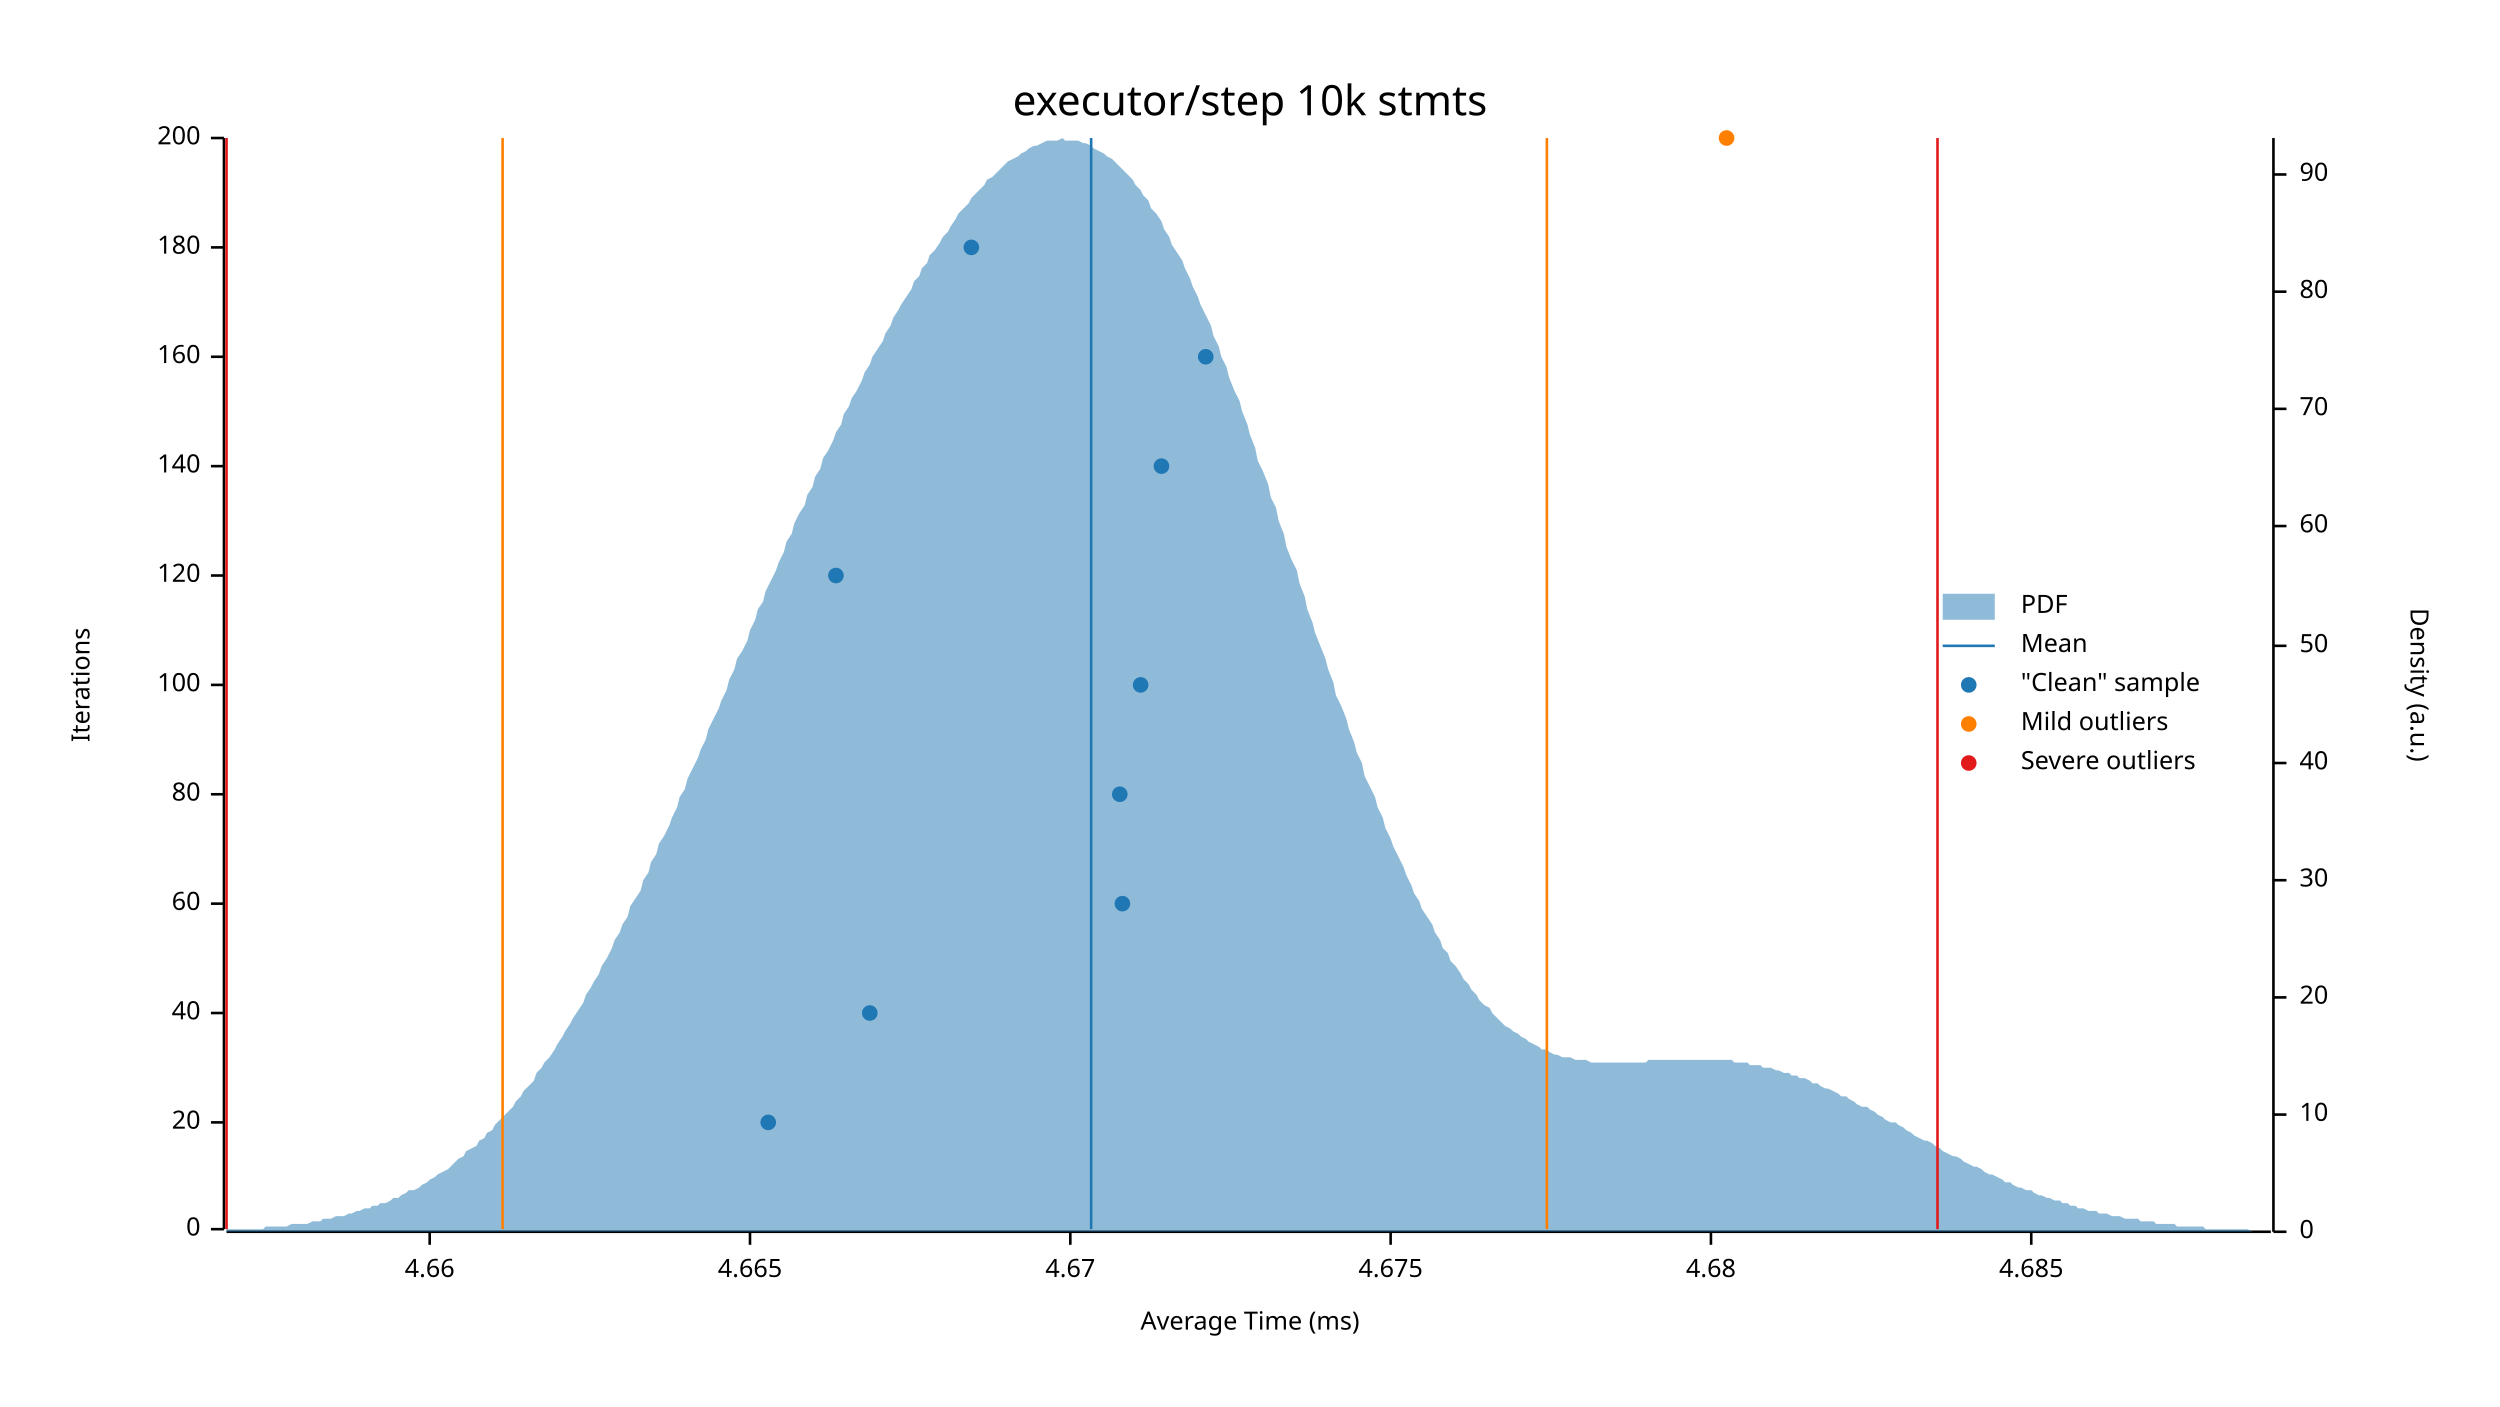
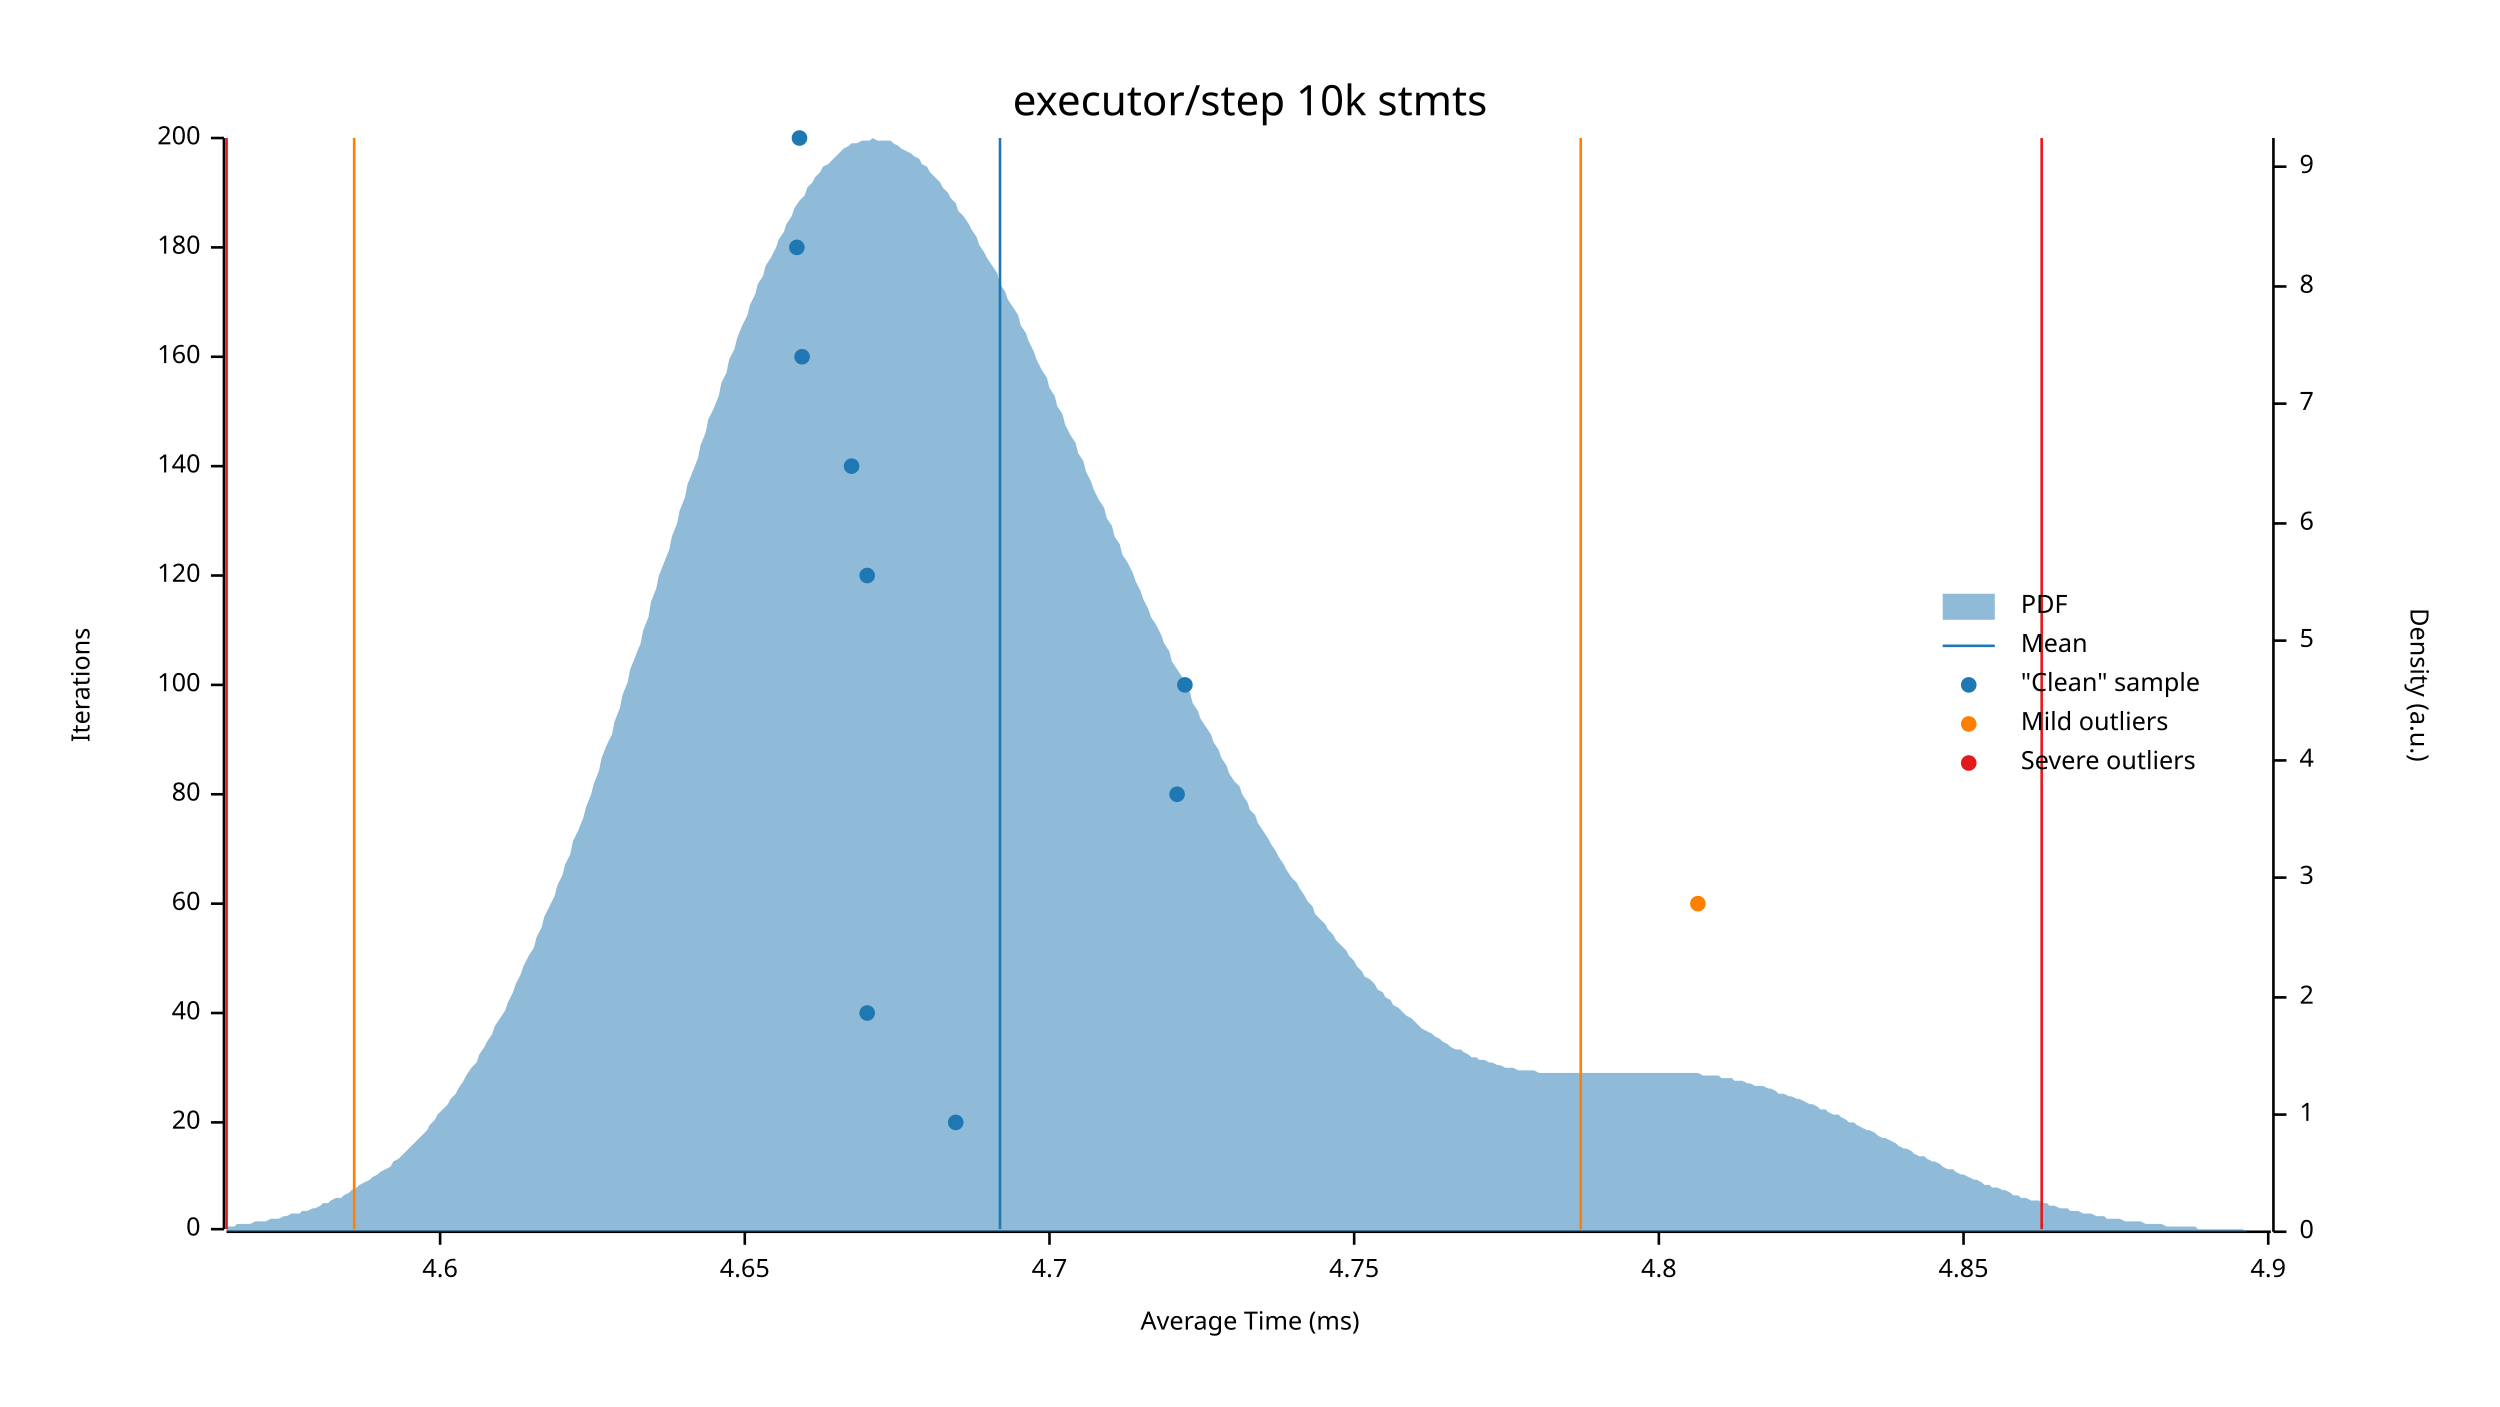
<svg xmlns="http://www.w3.org/2000/svg" width="960" height="540" viewBox="0 0 960 540">
  <text x="480" y="32" dy="0.76em" text-anchor="middle" font-family="sans-serif" font-size="16.129" opacity="1" fill="#000000">
executor/step 10k stmts
</text>
  <text x="27" y="263" dy="0.76em" text-anchor="middle" font-family="sans-serif" font-size="9.677" opacity="1" fill="#000000" transform="rotate(270, 27, 263)">
Iterations
</text>
  <text x="480" y="513" dy="-0.5ex" text-anchor="middle" font-family="sans-serif" font-size="9.677" opacity="1" fill="#000000">
Average Time (ms)
</text>
  <polyline fill="none" opacity="1" stroke="#000000" stroke-width="1" points="86,53 86,472 " />
  <text x="77" y="472" dy="0.5ex" text-anchor="end" font-family="sans-serif" font-size="9.677" opacity="1" fill="#000000">
0
</text>
  <polyline fill="none" opacity="1" stroke="#000000" stroke-width="1" points="81,472 86,472 " />
  <text x="77" y="431" dy="0.5ex" text-anchor="end" font-family="sans-serif" font-size="9.677" opacity="1" fill="#000000">
20
</text>
  <polyline fill="none" opacity="1" stroke="#000000" stroke-width="1" points="81,431 86,431 " />
  <text x="77" y="389" dy="0.5ex" text-anchor="end" font-family="sans-serif" font-size="9.677" opacity="1" fill="#000000">
40
</text>
  <polyline fill="none" opacity="1" stroke="#000000" stroke-width="1" points="81,389 86,389 " />
  <text x="77" y="347" dy="0.5ex" text-anchor="end" font-family="sans-serif" font-size="9.677" opacity="1" fill="#000000">
60
</text>
  <polyline fill="none" opacity="1" stroke="#000000" stroke-width="1" points="81,347 86,347 " />
  <text x="77" y="305" dy="0.5ex" text-anchor="end" font-family="sans-serif" font-size="9.677" opacity="1" fill="#000000">
80
</text>
  <polyline fill="none" opacity="1" stroke="#000000" stroke-width="1" points="81,305 86,305 " />
  <text x="77" y="263" dy="0.5ex" text-anchor="end" font-family="sans-serif" font-size="9.677" opacity="1" fill="#000000">
100
</text>
  <polyline fill="none" opacity="1" stroke="#000000" stroke-width="1" points="81,263 86,263 " />
  <text x="77" y="221" dy="0.5ex" text-anchor="end" font-family="sans-serif" font-size="9.677" opacity="1" fill="#000000">
120
</text>
  <polyline fill="none" opacity="1" stroke="#000000" stroke-width="1" points="81,221 86,221 " />
  <text x="77" y="179" dy="0.5ex" text-anchor="end" font-family="sans-serif" font-size="9.677" opacity="1" fill="#000000">
140
</text>
  <polyline fill="none" opacity="1" stroke="#000000" stroke-width="1" points="81,179 86,179 " />
  <text x="77" y="137" dy="0.5ex" text-anchor="end" font-family="sans-serif" font-size="9.677" opacity="1" fill="#000000">
160
</text>
  <polyline fill="none" opacity="1" stroke="#000000" stroke-width="1" points="81,137 86,137 " />
  <text x="77" y="95" dy="0.5ex" text-anchor="end" font-family="sans-serif" font-size="9.677" opacity="1" fill="#000000">
180
</text>
  <polyline fill="none" opacity="1" stroke="#000000" stroke-width="1" points="81,95 86,95 " />
  <text x="77" y="53" dy="0.5ex" text-anchor="end" font-family="sans-serif" font-size="9.677" opacity="1" fill="#000000">
200
</text>
  <polyline fill="none" opacity="1" stroke="#000000" stroke-width="1" points="81,53 86,53 " />
  <polyline fill="none" opacity="1" stroke="#000000" stroke-width="1" points="87,473 872,473 " />
-   <text x="165" y="483" dy="0.76em" text-anchor="middle" font-family="sans-serif" font-size="9.677" opacity="1" fill="#000000">
- 4.66
+   <text x="169" y="483" dy="0.76em" text-anchor="middle" font-family="sans-serif" font-size="9.677" opacity="1" fill="#000000">
+ 4.6
</text>
-   <polyline fill="none" opacity="1" stroke="#000000" stroke-width="1" points="165,473 165,478 " />
-   <text x="288" y="483" dy="0.76em" text-anchor="middle" font-family="sans-serif" font-size="9.677" opacity="1" fill="#000000">
- 4.665
+   <polyline fill="none" opacity="1" stroke="#000000" stroke-width="1" points="169,473 169,478 " />
+   <text x="286" y="483" dy="0.76em" text-anchor="middle" font-family="sans-serif" font-size="9.677" opacity="1" fill="#000000">
+ 4.65
</text>
-   <polyline fill="none" opacity="1" stroke="#000000" stroke-width="1" points="288,473 288,478 " />
-   <text x="411" y="483" dy="0.76em" text-anchor="middle" font-family="sans-serif" font-size="9.677" opacity="1" fill="#000000">
- 4.67
+   <polyline fill="none" opacity="1" stroke="#000000" stroke-width="1" points="286,473 286,478 " />
+   <text x="403" y="483" dy="0.76em" text-anchor="middle" font-family="sans-serif" font-size="9.677" opacity="1" fill="#000000">
+ 4.7
</text>
-   <polyline fill="none" opacity="1" stroke="#000000" stroke-width="1" points="411,473 411,478 " />
-   <text x="534" y="483" dy="0.76em" text-anchor="middle" font-family="sans-serif" font-size="9.677" opacity="1" fill="#000000">
- 4.675
+   <polyline fill="none" opacity="1" stroke="#000000" stroke-width="1" points="403,473 403,478 " />
+   <text x="520" y="483" dy="0.76em" text-anchor="middle" font-family="sans-serif" font-size="9.677" opacity="1" fill="#000000">
+ 4.75
</text>
-   <polyline fill="none" opacity="1" stroke="#000000" stroke-width="1" points="534,473 534,478 " />
-   <text x="657" y="483" dy="0.76em" text-anchor="middle" font-family="sans-serif" font-size="9.677" opacity="1" fill="#000000">
- 4.68
+   <polyline fill="none" opacity="1" stroke="#000000" stroke-width="1" points="520,473 520,478 " />
+   <text x="637" y="483" dy="0.76em" text-anchor="middle" font-family="sans-serif" font-size="9.677" opacity="1" fill="#000000">
+ 4.8
</text>
-   <polyline fill="none" opacity="1" stroke="#000000" stroke-width="1" points="657,473 657,478 " />
-   <text x="780" y="483" dy="0.76em" text-anchor="middle" font-family="sans-serif" font-size="9.677" opacity="1" fill="#000000">
- 4.685
+   <polyline fill="none" opacity="1" stroke="#000000" stroke-width="1" points="637,473 637,478 " />
+   <text x="754" y="483" dy="0.76em" text-anchor="middle" font-family="sans-serif" font-size="9.677" opacity="1" fill="#000000">
+ 4.85
</text>
-   <polyline fill="none" opacity="1" stroke="#000000" stroke-width="1" points="780,473 780,478 " />
+   <polyline fill="none" opacity="1" stroke="#000000" stroke-width="1" points="754,473 754,478 " />
+   <text x="871" y="483" dy="0.76em" text-anchor="middle" font-family="sans-serif" font-size="9.677" opacity="1" fill="#000000">
+ 4.9
+ </text>
+   <polyline fill="none" opacity="1" stroke="#000000" stroke-width="1" points="871,473 871,478 " />
  <text x="933" y="263" dy="0.76em" text-anchor="middle" font-family="sans-serif" font-size="9.677" opacity="1" fill="#000000" transform="rotate(90, 933, 263)">
Density (a.u.)
</text>
  <polyline fill="none" opacity="1" stroke="#000000" stroke-width="1" points="873,53 873,473 " />
  <text x="883" y="473" dy="0.5ex" text-anchor="start" font-family="sans-serif" font-size="9.677" opacity="1" fill="#000000">
0
</text>
  <polyline fill="none" opacity="1" stroke="#000000" stroke-width="1" points="873,473 878,473 " />
  <text x="883" y="428" dy="0.5ex" text-anchor="start" font-family="sans-serif" font-size="9.677" opacity="1" fill="#000000">
- 10
+ 1
</text>
  <polyline fill="none" opacity="1" stroke="#000000" stroke-width="1" points="873,428 878,428 " />
  <text x="883" y="383" dy="0.5ex" text-anchor="start" font-family="sans-serif" font-size="9.677" opacity="1" fill="#000000">
- 20
+ 2
</text>
  <polyline fill="none" opacity="1" stroke="#000000" stroke-width="1" points="873,383 878,383 " />
-   <text x="883" y="338" dy="0.5ex" text-anchor="start" font-family="sans-serif" font-size="9.677" opacity="1" fill="#000000">
- 30
+   <text x="883" y="337" dy="0.5ex" text-anchor="start" font-family="sans-serif" font-size="9.677" opacity="1" fill="#000000">
+ 3
</text>
-   <polyline fill="none" opacity="1" stroke="#000000" stroke-width="1" points="873,338 878,338 " />
-   <text x="883" y="293" dy="0.5ex" text-anchor="start" font-family="sans-serif" font-size="9.677" opacity="1" fill="#000000">
- 40
+   <polyline fill="none" opacity="1" stroke="#000000" stroke-width="1" points="873,337 878,337 " />
+   <text x="883" y="292" dy="0.5ex" text-anchor="start" font-family="sans-serif" font-size="9.677" opacity="1" fill="#000000">
+ 4
</text>
-   <polyline fill="none" opacity="1" stroke="#000000" stroke-width="1" points="873,293 878,293 " />
-   <text x="883" y="248" dy="0.5ex" text-anchor="start" font-family="sans-serif" font-size="9.677" opacity="1" fill="#000000">
- 50
+   <polyline fill="none" opacity="1" stroke="#000000" stroke-width="1" points="873,292 878,292 " />
+   <text x="883" y="246" dy="0.5ex" text-anchor="start" font-family="sans-serif" font-size="9.677" opacity="1" fill="#000000">
+ 5
</text>
-   <polyline fill="none" opacity="1" stroke="#000000" stroke-width="1" points="873,248 878,248 " />
-   <text x="883" y="202" dy="0.5ex" text-anchor="start" font-family="sans-serif" font-size="9.677" opacity="1" fill="#000000">
- 60
+   <polyline fill="none" opacity="1" stroke="#000000" stroke-width="1" points="873,246 878,246 " />
+   <text x="883" y="201" dy="0.5ex" text-anchor="start" font-family="sans-serif" font-size="9.677" opacity="1" fill="#000000">
+ 6
</text>
-   <polyline fill="none" opacity="1" stroke="#000000" stroke-width="1" points="873,202 878,202 " />
-   <text x="883" y="157" dy="0.5ex" text-anchor="start" font-family="sans-serif" font-size="9.677" opacity="1" fill="#000000">
- 70
+   <polyline fill="none" opacity="1" stroke="#000000" stroke-width="1" points="873,201 878,201 " />
+   <text x="883" y="155" dy="0.5ex" text-anchor="start" font-family="sans-serif" font-size="9.677" opacity="1" fill="#000000">
+ 7
</text>
-   <polyline fill="none" opacity="1" stroke="#000000" stroke-width="1" points="873,157 878,157 " />
-   <text x="883" y="112" dy="0.5ex" text-anchor="start" font-family="sans-serif" font-size="9.677" opacity="1" fill="#000000">
- 80
+   <polyline fill="none" opacity="1" stroke="#000000" stroke-width="1" points="873,155 878,155 " />
+   <text x="883" y="110" dy="0.5ex" text-anchor="start" font-family="sans-serif" font-size="9.677" opacity="1" fill="#000000">
+ 8
</text>
-   <polyline fill="none" opacity="1" stroke="#000000" stroke-width="1" points="873,112 878,112 " />
-   <text x="883" y="67" dy="0.5ex" text-anchor="start" font-family="sans-serif" font-size="9.677" opacity="1" fill="#000000">
- 90
+   <polyline fill="none" opacity="1" stroke="#000000" stroke-width="1" points="873,110 878,110 " />
+   <text x="883" y="64" dy="0.5ex" text-anchor="start" font-family="sans-serif" font-size="9.677" opacity="1" fill="#000000">
+ 9
</text>
-   <polyline fill="none" opacity="1" stroke="#000000" stroke-width="1" points="873,67 878,67 " />
-   <polygon opacity="0.5" fill="#1F78B4" points="87,472 88,472 90,472 91,472 93,472 94,472 96,472 98,472 99,472 101,472 102,471 104,471 105,471 107,471 109,471 110,471 112,470 113,470 115,470 116,470 118,470 120,469 121,469 123,469 124,468 126,468 127,468 129,467 131,467 132,467 134,466 135,466 137,465 138,465 140,464 142,464 143,463 145,463 146,462 148,462 150,461 151,460 153,460 154,459 156,458 157,457 159,457 161,456 162,455 164,454 165,453 167,452 168,451 170,450 172,449 173,448 175,446 176,445 178,444 179,442 181,441 183,440 184,438 186,437 187,435 189,434 190,432 192,430 194,428 195,427 197,425 198,423 200,421 201,419 203,417 205,415 206,412 208,410 209,408 211,406 213,403 214,401 216,398 217,396 219,393 220,391 222,388 224,385 225,382 227,379 228,377 230,374 231,371 233,368 235,364 236,361 238,358 239,355 241,352 242,348 244,345 246,342 247,338 249,335 250,331 252,328 253,324 255,321 257,317 258,314 260,310 261,306 263,303 264,299 266,295 268,291 269,288 271,284 272,280 274,276 276,272 277,269 279,265 280,261 282,257 283,253 285,250 287,246 288,242 290,238 291,234 293,231 294,227 296,223 298,219 299,216 301,212 302,208 304,205 305,201 307,197 309,194 310,190 312,187 313,183 315,180 316,176 318,173 320,169 321,166 323,163 324,159 326,156 327,153 329,150 331,146 332,143 334,140 335,137 337,134 339,131 340,128 342,125 343,122 345,119 346,117 348,114 350,111 351,108 353,106 354,103 356,101 357,98 359,96 361,93 362,91 364,89 365,87 367,84 368,82 370,80 372,78 373,76 375,74 376,73 378,71 379,69 381,68 383,66 384,65 386,63 387,62 389,61 391,60 392,59 394,58 395,57 397,56 398,56 400,55 402,54 403,54 405,54 406,54 408,53 409,54 411,54 413,54 414,54 416,55 417,55 419,56 420,57 422,58 424,59 425,60 427,61 428,62 430,64 431,65 433,67 435,69 436,71 438,73 439,75 441,77 442,80 444,82 446,85 447,88 449,91 450,94 452,97 454,100 455,103 457,107 458,110 460,114 461,117 463,121 465,125 466,129 468,133 469,137 471,141 472,145 474,150 476,154 477,158 479,163 480,167 482,172 483,177 485,181 487,186 488,191 490,195 491,200 493,205 494,210 496,215 498,219 499,224 501,229 502,234 504,239 505,243 507,248 509,253 510,257 512,262 513,267 515,271 517,276 518,280 520,285 521,289 523,293 524,298 526,302 528,306 529,310 531,314 532,318 534,322 535,325 537,329 539,333 540,336 542,340 543,343 545,346 546,349 548,352 550,355 551,358 553,361 554,364 556,366 557,369 559,371 561,374 562,376 564,378 565,380 567,382 568,384 570,386 572,387 573,389 575,391 576,392 578,394 580,395 581,396 583,397 584,398 586,399 587,400 589,401 591,402 592,403 594,403 595,404 597,405 598,405 600,406 602,406 603,406 605,407 606,407 608,407 609,407 611,408 613,408 614,408 616,408 617,408 619,408 620,408 622,408 624,408 625,408 627,408 628,408 630,408 632,408 633,407 635,407 636,407 638,407 639,407 641,407 643,407 644,407 646,407 647,407 649,407 650,407 652,407 654,407 655,407 657,407 658,407 660,407 661,407 663,407 665,407 666,408 668,408 669,408 671,408 672,409 674,409 676,409 677,410 679,410 680,410 682,411 683,411 685,412 687,412 688,413 690,413 691,414 693,414 695,415 696,416 698,416 699,417 701,418 702,418 704,419 706,420 707,421 709,421 710,422 712,423 713,424 715,425 717,425 718,426 720,427 721,428 723,429 724,430 726,431 728,431 729,432 731,433 732,434 734,435 735,436 737,437 739,438 740,438 742,439 743,440 745,441 746,442 748,443 750,444 751,444 753,445 754,446 756,447 758,448 759,448 761,449 762,450 764,451 765,451 767,452 769,453 770,454 772,454 773,455 775,456 776,456 778,457 780,457 781,458 783,459 784,459 786,460 787,460 789,461 791,461 792,462 794,462 795,463 797,463 798,464 800,464 802,465 803,465 805,465 806,466 808,466 809,466 811,467 813,467 814,467 816,468 817,468 819,468 821,468 822,469 824,469 825,469 827,469 828,470 830,470 832,470 833,470 835,470 836,471 838,471 839,471 841,471 843,471 844,471 846,471 847,472 849,472 850,472 852,472 854,472 855,472 857,472 858,472 860,472 861,472 863,472 865,473 866,473 868,473 869,473 871,473 873,473 873,473 87,473 " />
-   <polyline fill="none" opacity="1" stroke="#1F78B4" stroke-width="1" points="419,472 419,53 " />
-   <polyline fill="none" opacity="1" stroke="#FF7F00" stroke-width="1" points="193,472 193,53 " />
-   <polyline fill="none" opacity="1" stroke="#FF7F00" stroke-width="1" points="594,472 594,53 " />
+   <polyline fill="none" opacity="1" stroke="#000000" stroke-width="1" points="873,64 878,64 " />
+   <polygon opacity="0.5" fill="#1F78B4" points="87,471 88,471 90,471 91,470 93,470 94,470 96,470 98,469 99,469 101,469 102,469 104,468 105,468 107,468 109,467 110,467 112,466 113,466 115,466 116,465 118,465 120,464 121,464 123,463 124,462 126,462 127,461 129,460 131,460 132,459 134,458 135,457 137,456 138,455 140,454 142,453 143,452 145,451 146,450 148,449 150,448 151,446 153,445 154,444 156,442 157,441 159,439 161,437 162,436 164,434 165,432 167,430 168,428 170,426 172,424 173,422 175,420 176,418 178,415 179,413 181,410 183,408 184,405 186,402 187,400 189,397 190,394 192,391 194,388 195,385 197,381 198,378 200,374 201,371 203,367 205,364 206,360 208,356 209,352 211,348 213,344 214,340 216,336 217,332 219,328 220,323 222,319 224,314 225,310 227,305 228,301 230,296 231,291 233,286 235,282 236,277 238,272 239,267 241,262 242,257 244,252 246,247 247,242 249,237 250,231 252,226 253,221 255,216 257,211 258,206 260,201 261,196 263,191 264,186 266,181 268,176 269,171 271,166 272,161 274,157 276,152 277,147 279,143 280,138 282,134 283,130 285,125 287,121 288,117 290,113 291,109 293,106 294,102 296,99 298,95 299,92 301,89 302,86 304,83 305,80 307,77 309,75 310,72 312,70 313,68 315,66 316,64 318,63 320,61 321,60 323,58 324,57 326,56 327,55 329,55 331,54 332,54 334,54 335,53 337,54 339,54 340,54 342,54 343,55 345,56 346,57 348,58 350,59 351,60 353,61 354,63 356,64 357,66 359,68 361,70 362,72 364,74 365,76 367,78 368,81 370,83 372,86 373,88 375,91 376,94 378,97 379,99 381,102 383,105 384,109 386,112 387,115 389,118 391,121 392,125 394,128 395,131 397,135 398,138 400,142 402,145 403,149 405,152 406,156 408,159 409,163 411,167 413,170 414,174 416,177 417,181 419,185 420,188 422,192 424,195 425,199 427,202 428,206 430,209 431,213 433,216 435,220 436,223 438,227 439,230 441,234 442,237 444,240 446,244 447,247 449,250 450,254 452,257 454,260 455,263 457,266 458,270 460,273 461,276 463,279 465,282 466,285 468,288 469,291 471,294 472,297 474,300 476,302 477,305 479,308 480,311 482,313 483,316 485,319 487,322 488,324 490,327 491,329 493,332 494,334 496,337 498,339 499,341 501,344 502,346 504,348 505,351 507,353 509,355 510,357 512,359 513,361 515,363 517,365 518,367 520,369 521,371 523,373 524,375 526,376 528,378 529,380 531,381 532,383 534,384 535,386 537,387 539,389 540,390 542,391 543,392 545,394 546,395 548,396 550,397 551,398 553,399 554,400 556,401 557,402 559,403 561,403 562,404 564,405 565,406 567,406 568,407 570,407 572,408 573,408 575,409 576,409 578,410 580,410 581,410 583,411 584,411 586,411 587,411 589,411 591,412 592,412 594,412 595,412 597,412 598,412 600,412 602,412 603,412 605,412 606,412 608,412 609,412 611,412 613,412 614,412 616,412 617,412 619,412 620,412 622,412 624,412 625,412 627,412 628,412 630,412 632,412 633,412 635,412 636,412 638,412 639,412 641,412 643,412 644,412 646,412 647,412 649,412 650,412 652,412 654,413 655,413 657,413 658,413 660,413 661,414 663,414 665,414 666,415 668,415 669,415 671,416 672,416 674,417 676,417 677,417 679,418 680,418 682,419 683,420 685,420 687,421 688,421 690,422 691,422 693,423 695,424 696,424 698,425 699,426 701,426 702,427 704,428 706,428 707,429 709,430 710,431 712,431 713,432 715,433 717,434 718,434 720,435 721,436 723,437 724,437 726,438 728,439 729,440 731,441 732,441 734,442 735,443 737,444 739,444 740,445 742,446 743,446 745,447 746,448 748,449 750,449 751,450 753,451 754,451 756,452 758,453 759,453 761,454 762,455 764,455 765,456 767,456 769,457 770,457 772,458 773,459 775,459 776,460 778,460 780,461 781,461 783,461 784,462 786,462 787,463 789,463 791,464 792,464 794,464 795,465 797,465 798,465 800,466 802,466 803,466 805,467 806,467 808,467 809,468 811,468 813,468 814,468 816,469 817,469 819,469 821,469 822,469 824,470 825,470 827,470 828,470 830,470 832,471 833,471 835,471 836,471 838,471 839,471 841,471 843,471 844,472 846,472 847,472 849,472 850,472 852,472 854,472 855,472 857,472 858,472 860,472 861,472 863,473 865,473 866,473 868,473 869,473 871,473 873,473 873,473 87,473 " />
+   <polyline fill="none" opacity="1" stroke="#1F78B4" stroke-width="1" points="384,472 384,53 " />
+   <polyline fill="none" opacity="1" stroke="#FF7F00" stroke-width="1" points="136,472 136,53 " />
+   <polyline fill="none" opacity="1" stroke="#FF7F00" stroke-width="1" points="607,472 607,53 " />
  <polyline fill="none" opacity="1" stroke="#E31A1C" stroke-width="1" points="87,472 87,53 " />
-   <polyline fill="none" opacity="1" stroke="#E31A1C" stroke-width="1" points="744,472 744,53 " />
-   <circle cx="295" cy="431" r="3" opacity="1" fill="#1F78B4" stroke="none" stroke-width="1" />
-   <circle cx="334" cy="389" r="3" opacity="1" fill="#1F78B4" stroke="none" stroke-width="1" />
-   <circle cx="431" cy="347" r="3" opacity="1" fill="#1F78B4" stroke="none" stroke-width="1" />
-   <circle cx="430" cy="305" r="3" opacity="1" fill="#1F78B4" stroke="none" stroke-width="1" />
-   <circle cx="438" cy="263" r="3" opacity="1" fill="#1F78B4" stroke="none" stroke-width="1" />
-   <circle cx="321" cy="221" r="3" opacity="1" fill="#1F78B4" stroke="none" stroke-width="1" />
-   <circle cx="446" cy="179" r="3" opacity="1" fill="#1F78B4" stroke="none" stroke-width="1" />
-   <circle cx="463" cy="137" r="3" opacity="1" fill="#1F78B4" stroke="none" stroke-width="1" />
-   <circle cx="373" cy="95" r="3" opacity="1" fill="#1F78B4" stroke="none" stroke-width="1" />
-   <circle cx="663" cy="53" r="3" opacity="1" fill="#FF7F00" stroke="none" stroke-width="1" />
+   <polyline fill="none" opacity="1" stroke="#E31A1C" stroke-width="1" points="784,472 784,53 " />
+   <circle cx="367" cy="431" r="3" opacity="1" fill="#1F78B4" stroke="none" stroke-width="1" />
+   <circle cx="333" cy="389" r="3" opacity="1" fill="#1F78B4" stroke="none" stroke-width="1" />
+   <circle cx="452" cy="305" r="3" opacity="1" fill="#1F78B4" stroke="none" stroke-width="1" />
+   <circle cx="455" cy="263" r="3" opacity="1" fill="#1F78B4" stroke="none" stroke-width="1" />
+   <circle cx="333" cy="221" r="3" opacity="1" fill="#1F78B4" stroke="none" stroke-width="1" />
+   <circle cx="327" cy="179" r="3" opacity="1" fill="#1F78B4" stroke="none" stroke-width="1" />
+   <circle cx="308" cy="137" r="3" opacity="1" fill="#1F78B4" stroke="none" stroke-width="1" />
+   <circle cx="306" cy="95" r="3" opacity="1" fill="#1F78B4" stroke="none" stroke-width="1" />
+   <circle cx="307" cy="53" r="3" opacity="1" fill="#1F78B4" stroke="none" stroke-width="1" />
+   <circle cx="652" cy="347" r="3" opacity="1" fill="#FF7F00" stroke="none" stroke-width="1" />
  <text x="776" y="228" dy="0.76em" text-anchor="start" font-family="sans-serif" font-size="9.677" opacity="1" fill="#000000">
PDF
</text>
  <text x="776" y="243" dy="0.76em" text-anchor="start" font-family="sans-serif" font-size="9.677" opacity="1" fill="#000000">
Mean
</text>
  <text x="776" y="258" dy="0.76em" text-anchor="start" font-family="sans-serif" font-size="9.677" opacity="1" fill="#000000">
"Clean" sample
</text>
  <text x="776" y="273" dy="0.76em" text-anchor="start" font-family="sans-serif" font-size="9.677" opacity="1" fill="#000000">
Mild outliers
</text>
  <text x="776" y="288" dy="0.76em" text-anchor="start" font-family="sans-serif" font-size="9.677" opacity="1" fill="#000000">
Severe outliers
</text>
  <rect x="746" y="228" width="20" height="10" opacity="0.5" fill="#1F78B4" stroke="none" />
  <polyline fill="none" opacity="1" stroke="#1F78B4" stroke-width="1" points="746,248 766,248 " />
  <circle cx="756" cy="263" r="3" opacity="1" fill="#1F78B4" stroke="none" stroke-width="1" />
  <circle cx="756" cy="278" r="3" opacity="1" fill="#FF7F00" stroke="none" stroke-width="1" />
  <circle cx="756" cy="293" r="3" opacity="1" fill="#E31A1C" stroke="none" stroke-width="1" />
</svg>
